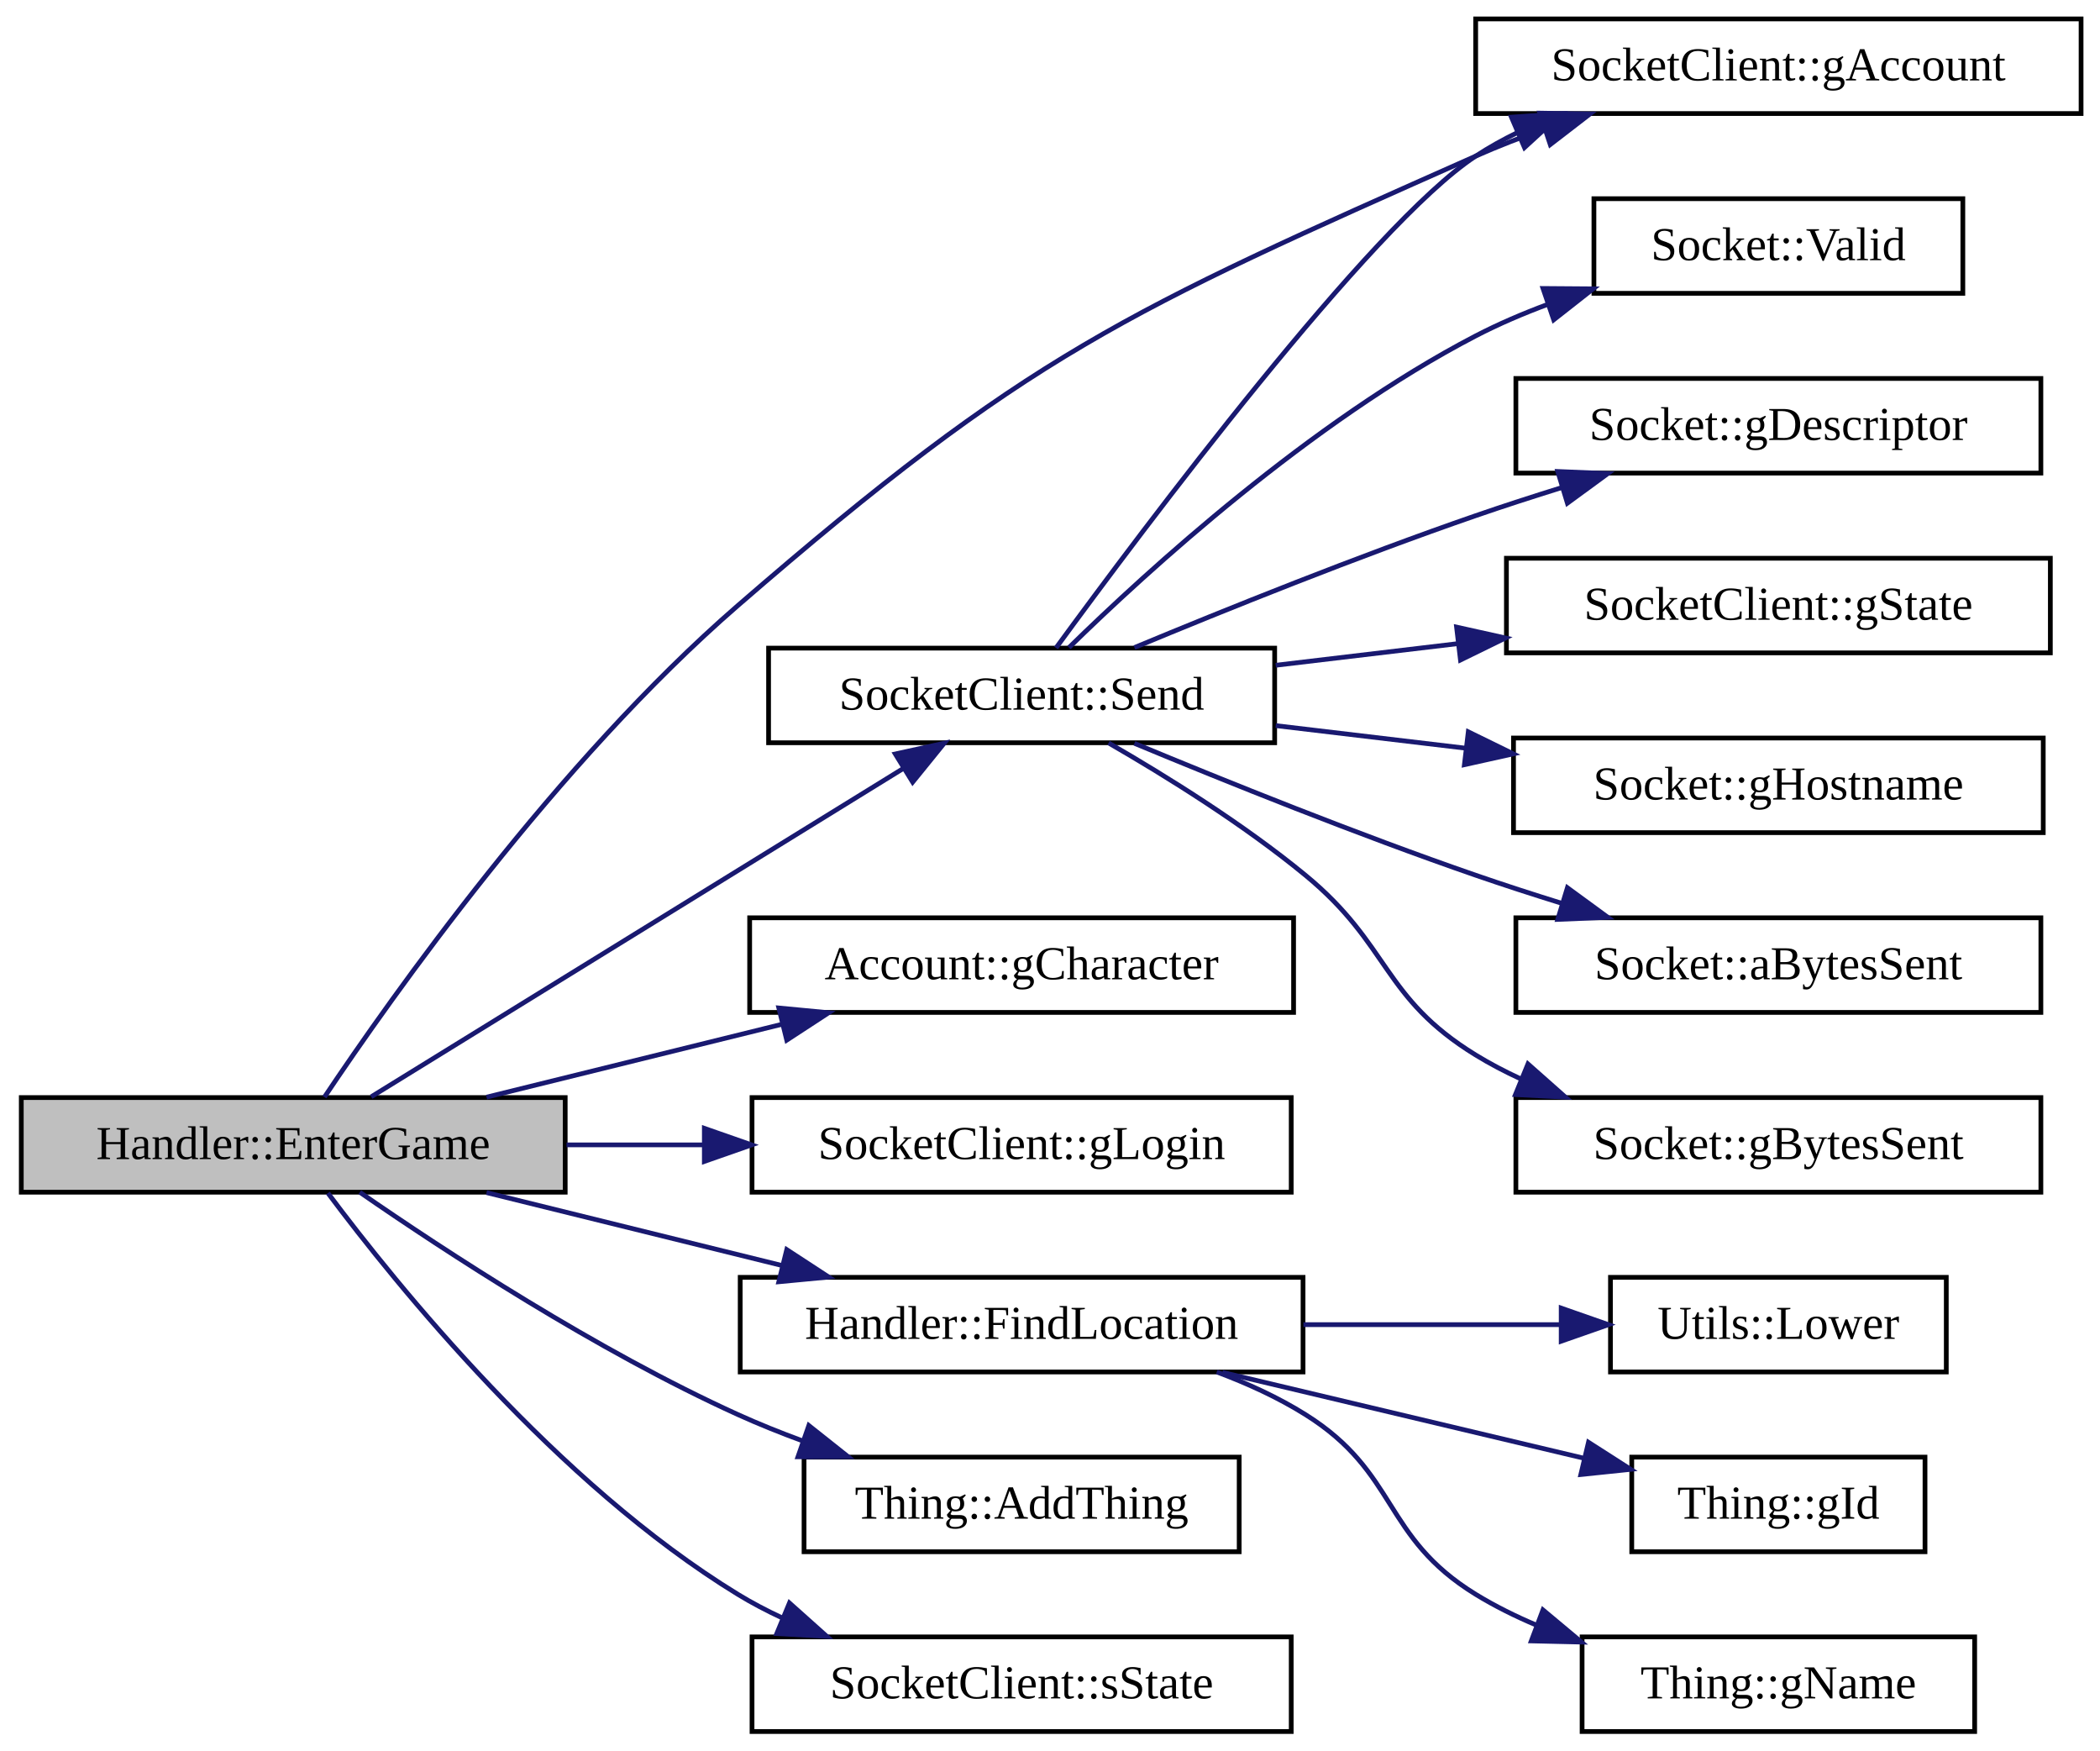
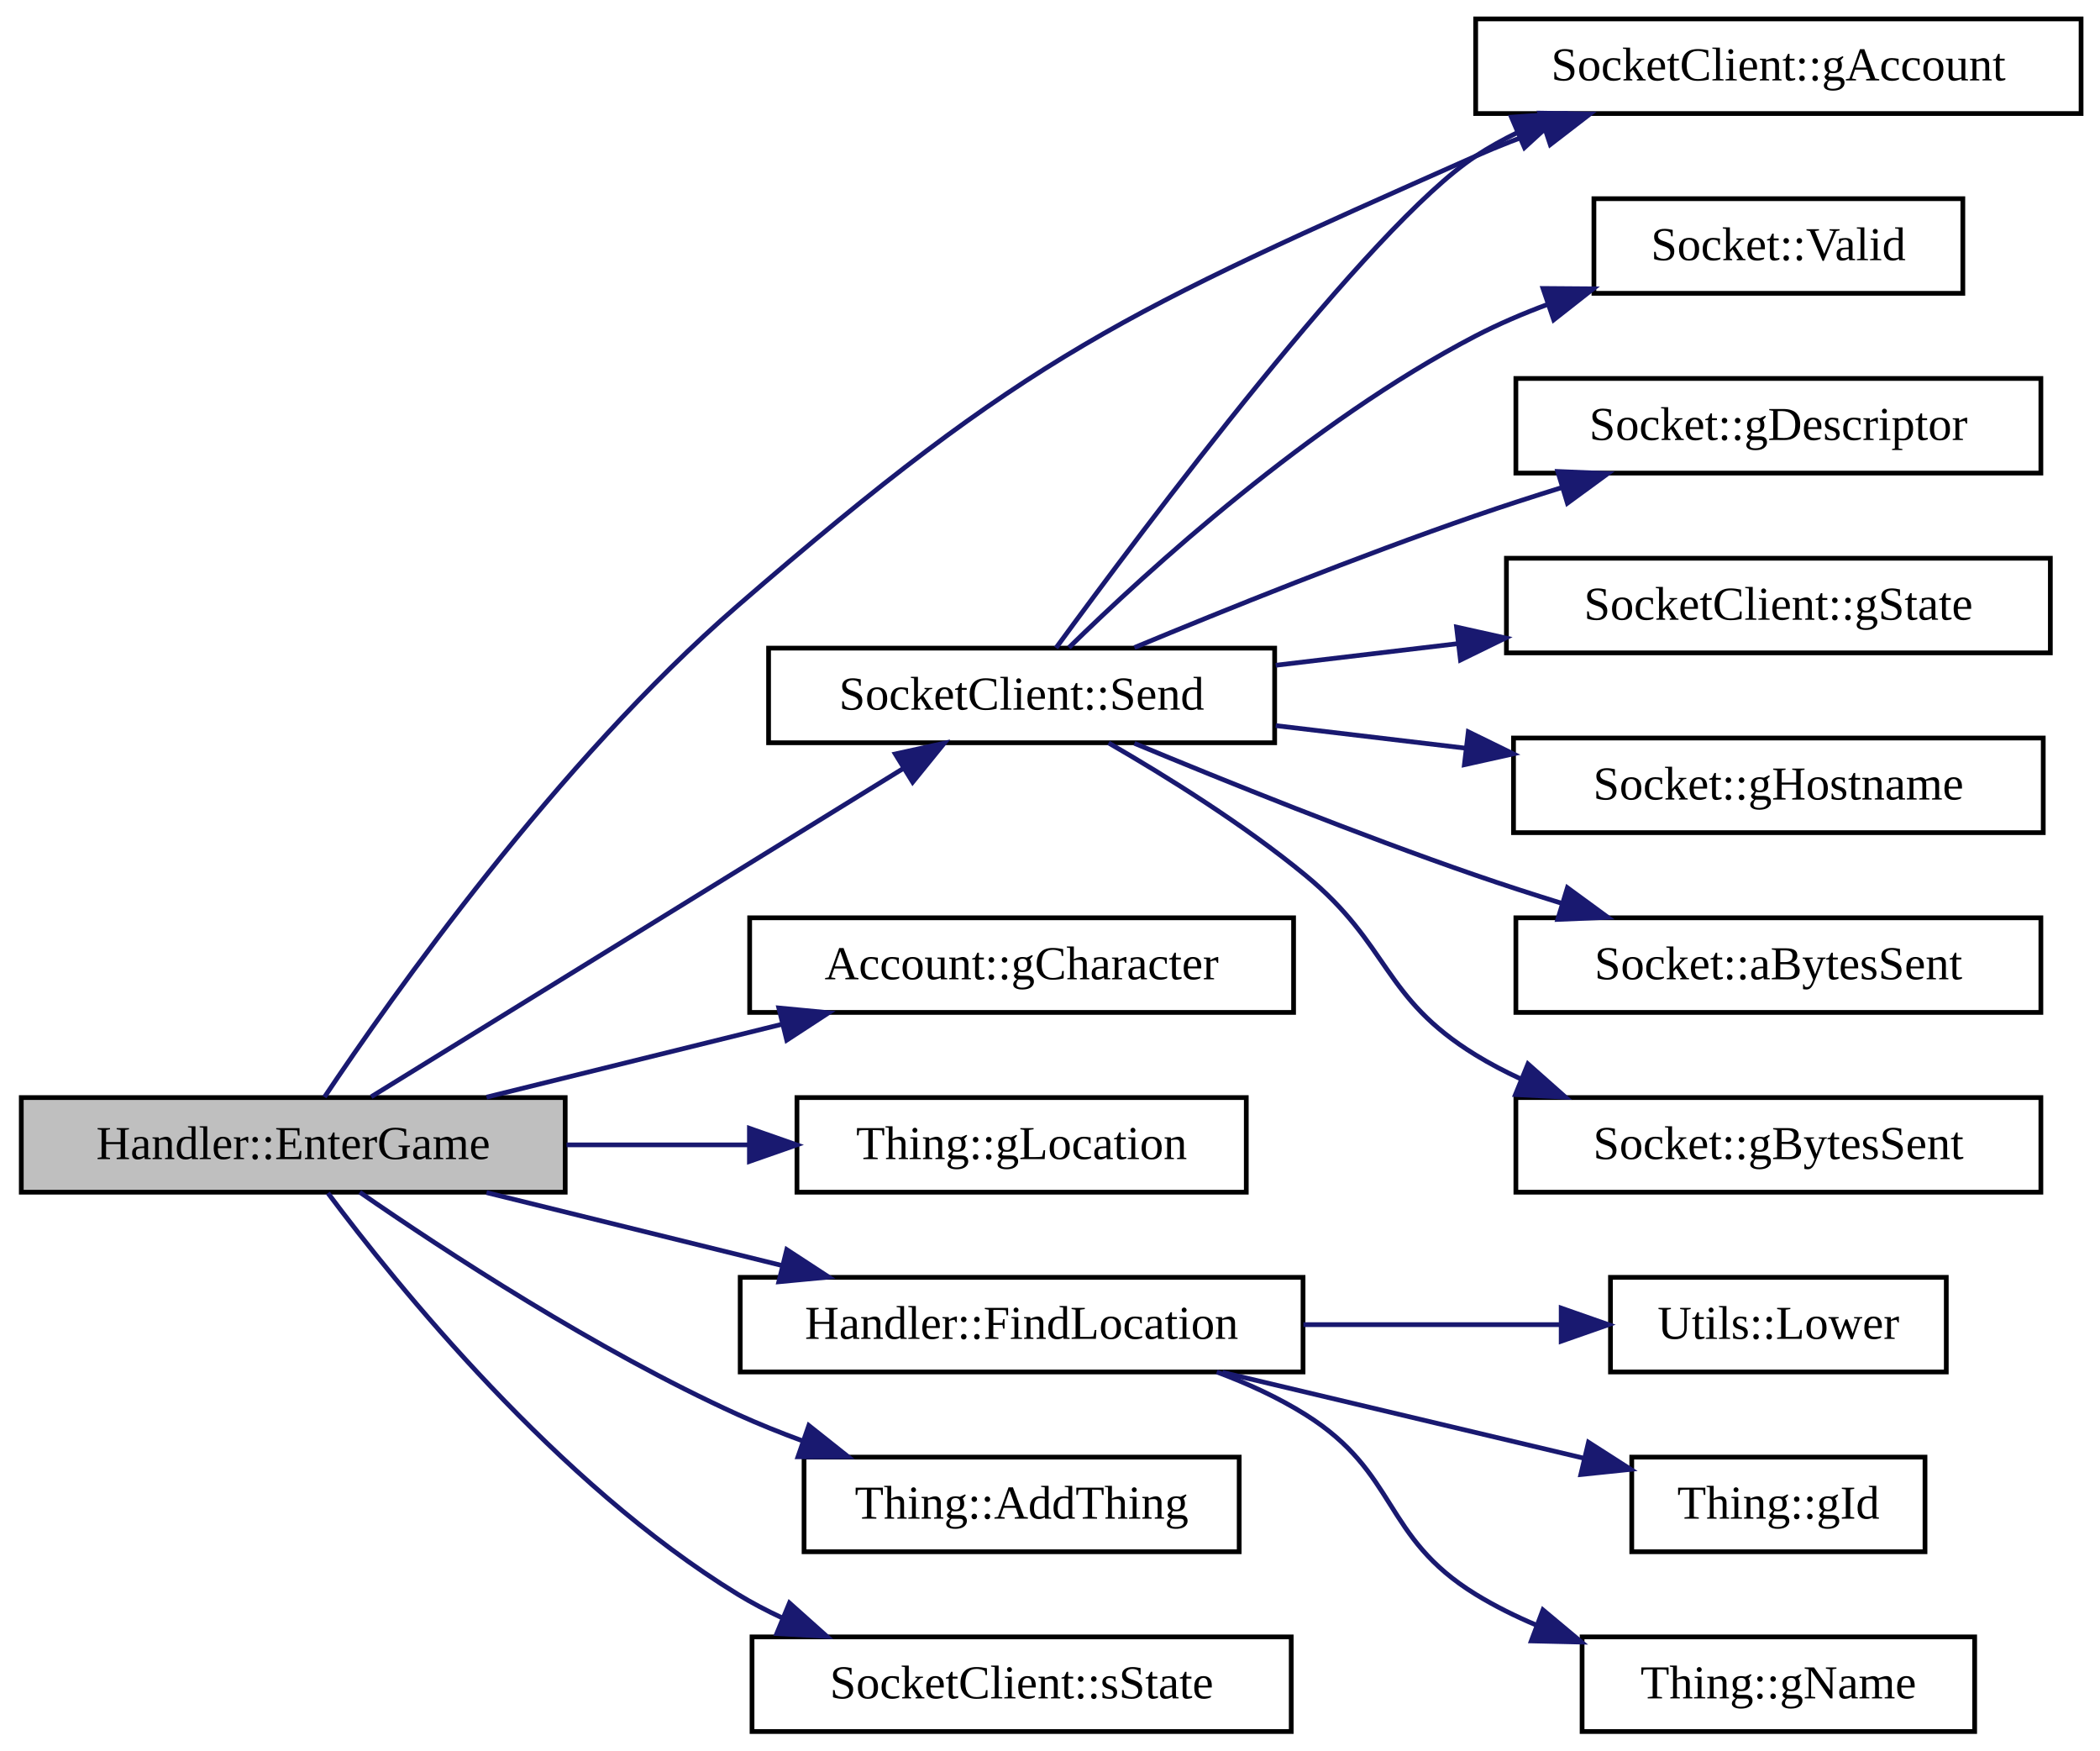
<svg xmlns="http://www.w3.org/2000/svg" xmlns:xlink="http://www.w3.org/1999/xlink" width="444pt" height="370pt" viewBox="0.00 0.00 444.00 370.00">
  <g id="graph1" class="graph" transform="scale(1 1) rotate(0) translate(4 366)">
    <polygon fill="white" stroke="white" points="-4,5 -4,-366 441,-366 441,5 -4,5" />
    <g id="node1" class="node">
      <polygon fill="#bfbfbf" stroke="black" points="0.5,-114 0.5,-134 115.5,-134 115.5,-114 0.5,-114" />
      <text text-anchor="middle" x="58" y="-121" font-family="FreeSans.ttf" font-size="10.00">Handler::EnterGame</text>
    </g>
    <g id="node3" class="node">
      <a xlink:href="classSocketClient.xhtml#a56e10cbe469179d7d7bc18eae6ca351c" target="_top" xlink:title="Returns the Account object associated to this SocketClient.">
        <polygon fill="white" stroke="black" points="308,-342 308,-362 436,-362 436,-342 308,-342" />
        <text text-anchor="middle" x="372" y="-349" font-family="FreeSans.ttf" font-size="10.00">SocketClient::gAccount</text>
      </a>
    </g>
    <g id="edge2" class="edge">
      <path fill="none" stroke="midnightblue" d="M64.592,-134.1C78.733,-155.236 113.813,-204.902 152,-238 213.343,-291.168 233.805,-300.063 308,-333 312.648,-335.063 317.583,-336.977 322.569,-338.733" />
      <polygon fill="midnightblue" stroke="midnightblue" points="321.567,-342.088 332.161,-341.911 323.769,-335.443 321.567,-342.088" />
    </g>
    <g id="node5" class="node">
      <a xlink:href="classAccount.xhtml#a1d2b9eb6c351b9d43d16e649fa599466" target="_top" xlink:title="Returns the associated Character, if any.">
        <polygon fill="white" stroke="black" points="154.5,-152 154.5,-172 269.5,-172 269.5,-152 154.5,-152" />
        <text text-anchor="middle" x="212" y="-159" font-family="FreeSans.ttf" font-size="10.00">Account::gCharacter</text>
      </a>
    </g>
    <g id="edge4" class="edge">
      <path fill="none" stroke="midnightblue" d="M98.865,-134.084C118.086,-138.826 141.192,-144.528 161.497,-149.538" />
      <polygon fill="midnightblue" stroke="midnightblue" points="160.664,-152.938 171.212,-151.935 162.341,-146.141 160.664,-152.938" />
    </g>
    <g id="node7" class="node">
-       <a xlink:href="classSocketClient.xhtml#acdff38db903da34b2a9fcc3e12d6a796" target="_top" xlink:title="Returns the value of a SOC_LOGIN key.">
-         <polygon fill="white" stroke="black" points="155,-114 155,-134 269,-134 269,-114 155,-114" />
-         <text text-anchor="middle" x="212" y="-121" font-family="FreeSans.ttf" font-size="10.00">SocketClient::gLogin</text>
+       <a xlink:href="classThing.xhtml#a1dd6cdc428b439069c32ef3664fa76df" target="_top" xlink:title="Returns the location id associated with this Thing.">
+         <polygon fill="white" stroke="black" points="164.5,-114 164.5,-134 259.5,-134 259.5,-114 164.5,-114" />
+         <text text-anchor="middle" x="212" y="-121" font-family="FreeSans.ttf" font-size="10.00">Thing::gLocation</text>
      </a>
    </g>
    <g id="edge6" class="edge">
-       <path fill="none" stroke="midnightblue" d="M115.782,-124C125.284,-124 135.202,-124 144.908,-124" />
-       <polygon fill="midnightblue" stroke="midnightblue" points="144.918,-127.5 154.918,-124 144.918,-120.5 144.918,-127.5" />
+       <path fill="none" stroke="midnightblue" d="M115.782,-124C128.318,-124 141.579,-124 154.118,-124" />
+       <polygon fill="midnightblue" stroke="midnightblue" points="154.45,-127.5 164.45,-124 154.45,-120.5 154.45,-127.5" />
    </g>
    <g id="node9" class="node">
      <a xlink:href="namespaceHandler.xhtml#a57dc60ce5522b41f1ab98b83de76779f" target="_top" xlink:title="Locates a Location associated with the game.">
        <polygon fill="white" stroke="black" points="152.5,-76 152.5,-96 271.5,-96 271.5,-76 152.5,-76" />
        <text text-anchor="middle" x="212" y="-83" font-family="FreeSans.ttf" font-size="10.00">Handler::FindLocation</text>
      </a>
    </g>
    <g id="edge8" class="edge">
      <path fill="none" stroke="midnightblue" d="M98.865,-113.916C118.086,-109.174 141.192,-103.472 161.497,-98.462" />
      <polygon fill="midnightblue" stroke="midnightblue" points="162.341,-101.859 171.212,-96.065 160.664,-95.062 162.341,-101.859" />
    </g>
    <g id="node17" class="node">
      <a xlink:href="classThing.xhtml#a1672d1e62ee2f1ef36d312d3e0d6ed2c" target="_top" xlink:title="Adds a Thing to the contents of this Thing.">
        <polygon fill="white" stroke="black" points="166,-38 166,-58 258,-58 258,-38 166,-38" />
        <text text-anchor="middle" x="212" y="-45" font-family="FreeSans.ttf" font-size="10.00">Thing::AddThing</text>
      </a>
    </g>
    <g id="edge16" class="edge">
      <path fill="none" stroke="midnightblue" d="M72.064,-113.997C89.949,-101.631 122.105,-80.562 152,-67 156.372,-65.017 161.011,-63.154 165.696,-61.43" />
      <polygon fill="midnightblue" stroke="midnightblue" points="167.01,-64.679 175.307,-58.09 164.712,-58.067 167.01,-64.679" />
    </g>
    <g id="node19" class="node">
      <a xlink:href="classSocketClient.xhtml#a6268f3d184970ec0076da657c39d2e80" target="_top" xlink:title="Process data from the client's send buffer and transmit it via the socket.">
        <polygon fill="white" stroke="black" points="158.5,-209 158.5,-229 265.5,-229 265.5,-209 158.5,-209" />
        <text text-anchor="middle" x="212" y="-216" font-family="FreeSans.ttf" font-size="10.00">SocketClient::Send</text>
      </a>
    </g>
    <g id="edge18" class="edge">
      <path fill="none" stroke="midnightblue" d="M74.481,-134.167C101.458,-150.809 155.211,-183.968 186.934,-203.537" />
      <polygon fill="midnightblue" stroke="midnightblue" points="185.289,-206.635 195.638,-208.906 188.964,-200.677 185.289,-206.635" />
    </g>
    <g id="node34" class="node">
      <a xlink:href="classSocketClient.xhtml#ab5e6737c8acd4aaa21268e10c1a050b4" target="_top" xlink:title="Set the connection state value of the socket.">
        <polygon fill="white" stroke="black" points="155,-0 155,-20 269,-20 269,-0 155,-0" />
        <text text-anchor="middle" x="212" y="-7" font-family="FreeSans.ttf" font-size="10.00">SocketClient::sState</text>
      </a>
    </g>
    <g id="edge34" class="edge">
      <path fill="none" stroke="midnightblue" d="M65.335,-113.815C79.768,-94.491 113.793,-52.356 152,-29 154.98,-27.178 158.152,-25.515 161.421,-23.999" />
      <polygon fill="midnightblue" stroke="midnightblue" points="162.912,-27.17 170.811,-20.109 160.233,-20.703 162.912,-27.17" />
    </g>
    <g id="node11" class="node">
      <a xlink:href="namespaceUtils.xhtml#a9b70f9dd0af906c806695b35488e778f" target="_top" xlink:title="Returns a string converted to all lowercase letters.">
        <polygon fill="white" stroke="black" points="336.5,-76 336.5,-96 407.5,-96 407.5,-76 336.5,-76" />
        <text text-anchor="middle" x="372" y="-83" font-family="FreeSans.ttf" font-size="10.00">Utils::Lower</text>
      </a>
    </g>
    <g id="edge10" class="edge">
      <path fill="none" stroke="midnightblue" d="M271.578,-86C289.531,-86 308.954,-86 325.891,-86" />
      <polygon fill="midnightblue" stroke="midnightblue" points="326.08,-89.5 336.08,-86 326.08,-82.5 326.08,-89.5" />
    </g>
    <g id="node13" class="node">
      <a xlink:href="classThing.xhtml#aea5dad4f4241b325cdf64b232e84e602" target="_top" xlink:title="Returns the id associated with this Thing.">
        <polygon fill="white" stroke="black" points="341,-38 341,-58 403,-58 403,-38 341,-38" />
        <text text-anchor="middle" x="372" y="-45" font-family="FreeSans.ttf" font-size="10.00">Thing::gId</text>
      </a>
    </g>
    <g id="edge12" class="edge">
      <path fill="none" stroke="midnightblue" d="M254.457,-75.916C278.086,-70.305 307.367,-63.35 330.792,-57.787" />
      <polygon fill="midnightblue" stroke="midnightblue" points="331.849,-61.133 340.77,-55.417 330.232,-54.323 331.849,-61.133" />
    </g>
    <g id="node15" class="node">
      <a xlink:href="classThing.xhtml#a3c3c40c996ff562baa335f2ded022578" target="_top" xlink:title="Returns the name associated with this Thing.">
        <polygon fill="white" stroke="black" points="330.5,-0 330.5,-20 413.5,-20 413.5,-0 330.5,-0" />
        <text text-anchor="middle" x="372" y="-7" font-family="FreeSans.ttf" font-size="10.00">Thing::gName</text>
      </a>
    </g>
    <g id="edge14" class="edge">
      <path fill="none" stroke="midnightblue" d="M253.255,-75.999C259.779,-73.564 266.259,-70.596 272,-67 291.717,-54.651 288.173,-41.17 308,-29 312.047,-26.516 316.438,-24.34 320.958,-22.438" />
      <polygon fill="midnightblue" stroke="midnightblue" points="322.224,-25.702 330.352,-18.906 319.76,-19.15 322.224,-25.702" />
    </g>
    <g id="edge26" class="edge">
      <path fill="none" stroke="midnightblue" d="M219.27,-229.041C237.599,-254.109 285.812,-318.471 308,-333 310.764,-334.81 313.705,-336.452 316.75,-337.941" />
      <polygon fill="midnightblue" stroke="midnightblue" points="315.555,-341.237 326.125,-341.967 318.318,-334.805 315.555,-341.237" />
    </g>
    <g id="node21" class="node">
      <a xlink:href="classSocket.xhtml#a508457b48e6296d1e86c7cc72af65948" target="_top" xlink:title="Return if the Socket is valid for use.">
        <polygon fill="white" stroke="black" points="333,-304 333,-324 411,-324 411,-304 333,-304" />
        <text text-anchor="middle" x="372" y="-311" font-family="FreeSans.ttf" font-size="10.00">Socket::Valid</text>
      </a>
    </g>
    <g id="edge20" class="edge">
      <path fill="none" stroke="midnightblue" d="M222.004,-229.112C238.508,-245.254 273.102,-276.871 308,-295 312.821,-297.505 318.023,-299.729 323.303,-301.692" />
      <polygon fill="midnightblue" stroke="midnightblue" points="322.235,-305.025 332.829,-304.947 324.498,-298.401 322.235,-305.025" />
    </g>
    <g id="node23" class="node">
      <a xlink:href="classSocket.xhtml#a45d3aa99d71b868921543a4708471f82" target="_top" xlink:title="Returns the file descriptor associated to the Socket.">
        <polygon fill="white" stroke="black" points="316.5,-266 316.5,-286 427.5,-286 427.5,-266 316.5,-266" />
        <text text-anchor="middle" x="372" y="-273" font-family="FreeSans.ttf" font-size="10.00">Socket::gDescriptor</text>
      </a>
    </g>
    <g id="edge22" class="edge">
      <path fill="none" stroke="midnightblue" d="M235.846,-229.12C255.139,-237.141 283.096,-248.393 308,-257 313.895,-259.037 320.14,-261.058 326.326,-262.978" />
      <polygon fill="midnightblue" stroke="midnightblue" points="325.356,-266.341 335.942,-265.902 327.393,-259.644 325.356,-266.341" />
    </g>
    <g id="node25" class="node">
      <a xlink:href="classSocketClient.xhtml#aa0badca8f614127e98281995c02cb385" target="_top" xlink:title="Returns the connection state of the client from SOC_STATE.">
        <polygon fill="white" stroke="black" points="314.5,-228 314.5,-248 429.5,-248 429.5,-228 314.5,-228" />
        <text text-anchor="middle" x="372" y="-235" font-family="FreeSans.ttf" font-size="10.00">SocketClient::gState</text>
      </a>
    </g>
    <g id="edge24" class="edge">
      <path fill="none" stroke="midnightblue" d="M265.723,-225.38C278.044,-226.843 291.301,-228.417 304.131,-229.941" />
      <polygon fill="midnightblue" stroke="midnightblue" points="303.96,-233.445 314.303,-231.149 304.786,-226.494 303.96,-233.445" />
    </g>
    <g id="node28" class="node">
      <a xlink:href="classSocket.xhtml#adc72a37934a4f2d10f6ae8fc94bb4ca7" target="_top" xlink:title="Returns the hostname associated to the Socket.">
        <polygon fill="white" stroke="black" points="316,-190 316,-210 428,-210 428,-190 316,-190" />
        <text text-anchor="middle" x="372" y="-197" font-family="FreeSans.ttf" font-size="10.00">Socket::gHostname</text>
      </a>
    </g>
    <g id="edge28" class="edge">
      <path fill="none" stroke="midnightblue" d="M265.723,-212.62C278.6,-211.091 292.499,-209.441 305.865,-207.853" />
      <polygon fill="midnightblue" stroke="midnightblue" points="306.44,-211.31 315.957,-206.655 305.614,-204.359 306.44,-211.31" />
    </g>
    <g id="node30" class="node">
      <a xlink:href="classSocket.xhtml#a688f0d2182f7ca098de3f76156efad0a" target="_top" xlink:title="Increment the total count of bytes sent by the socket.">
        <polygon fill="white" stroke="black" points="316.5,-152 316.5,-172 427.5,-172 427.5,-152 316.5,-152" />
        <text text-anchor="middle" x="372" y="-159" font-family="FreeSans.ttf" font-size="10.00">Socket::aBytesSent</text>
      </a>
    </g>
    <g id="edge30" class="edge">
      <path fill="none" stroke="midnightblue" d="M235.846,-208.88C255.139,-200.859 283.096,-189.607 308,-181 313.895,-178.963 320.14,-176.942 326.326,-175.022" />
      <polygon fill="midnightblue" stroke="midnightblue" points="327.393,-178.356 335.942,-172.098 325.356,-171.659 327.393,-178.356" />
    </g>
    <g id="node32" class="node">
      <a xlink:href="classSocket.xhtml#a3bb9f40d6e5f32cfa960a86323322c0c" target="_top" xlink:title="Returns the number of bytes sent by the Socket.">
        <polygon fill="white" stroke="black" points="316.5,-114 316.5,-134 427.5,-134 427.5,-114 316.5,-114" />
        <text text-anchor="middle" x="372" y="-121" font-family="FreeSans.ttf" font-size="10.00">Socket::gBytesSent</text>
      </a>
    </g>
    <g id="edge32" class="edge">
      <path fill="none" stroke="midnightblue" d="M230.385,-208.958C242.689,-201.861 258.956,-191.733 272,-181 289.965,-166.218 288.173,-155.17 308,-143 311.005,-141.155 314.2,-139.481 317.497,-137.962" />
      <polygon fill="midnightblue" stroke="midnightblue" points="319.054,-141.107 326.985,-134.082 316.404,-134.628 319.054,-141.107" />
    </g>
  </g>
</svg>
